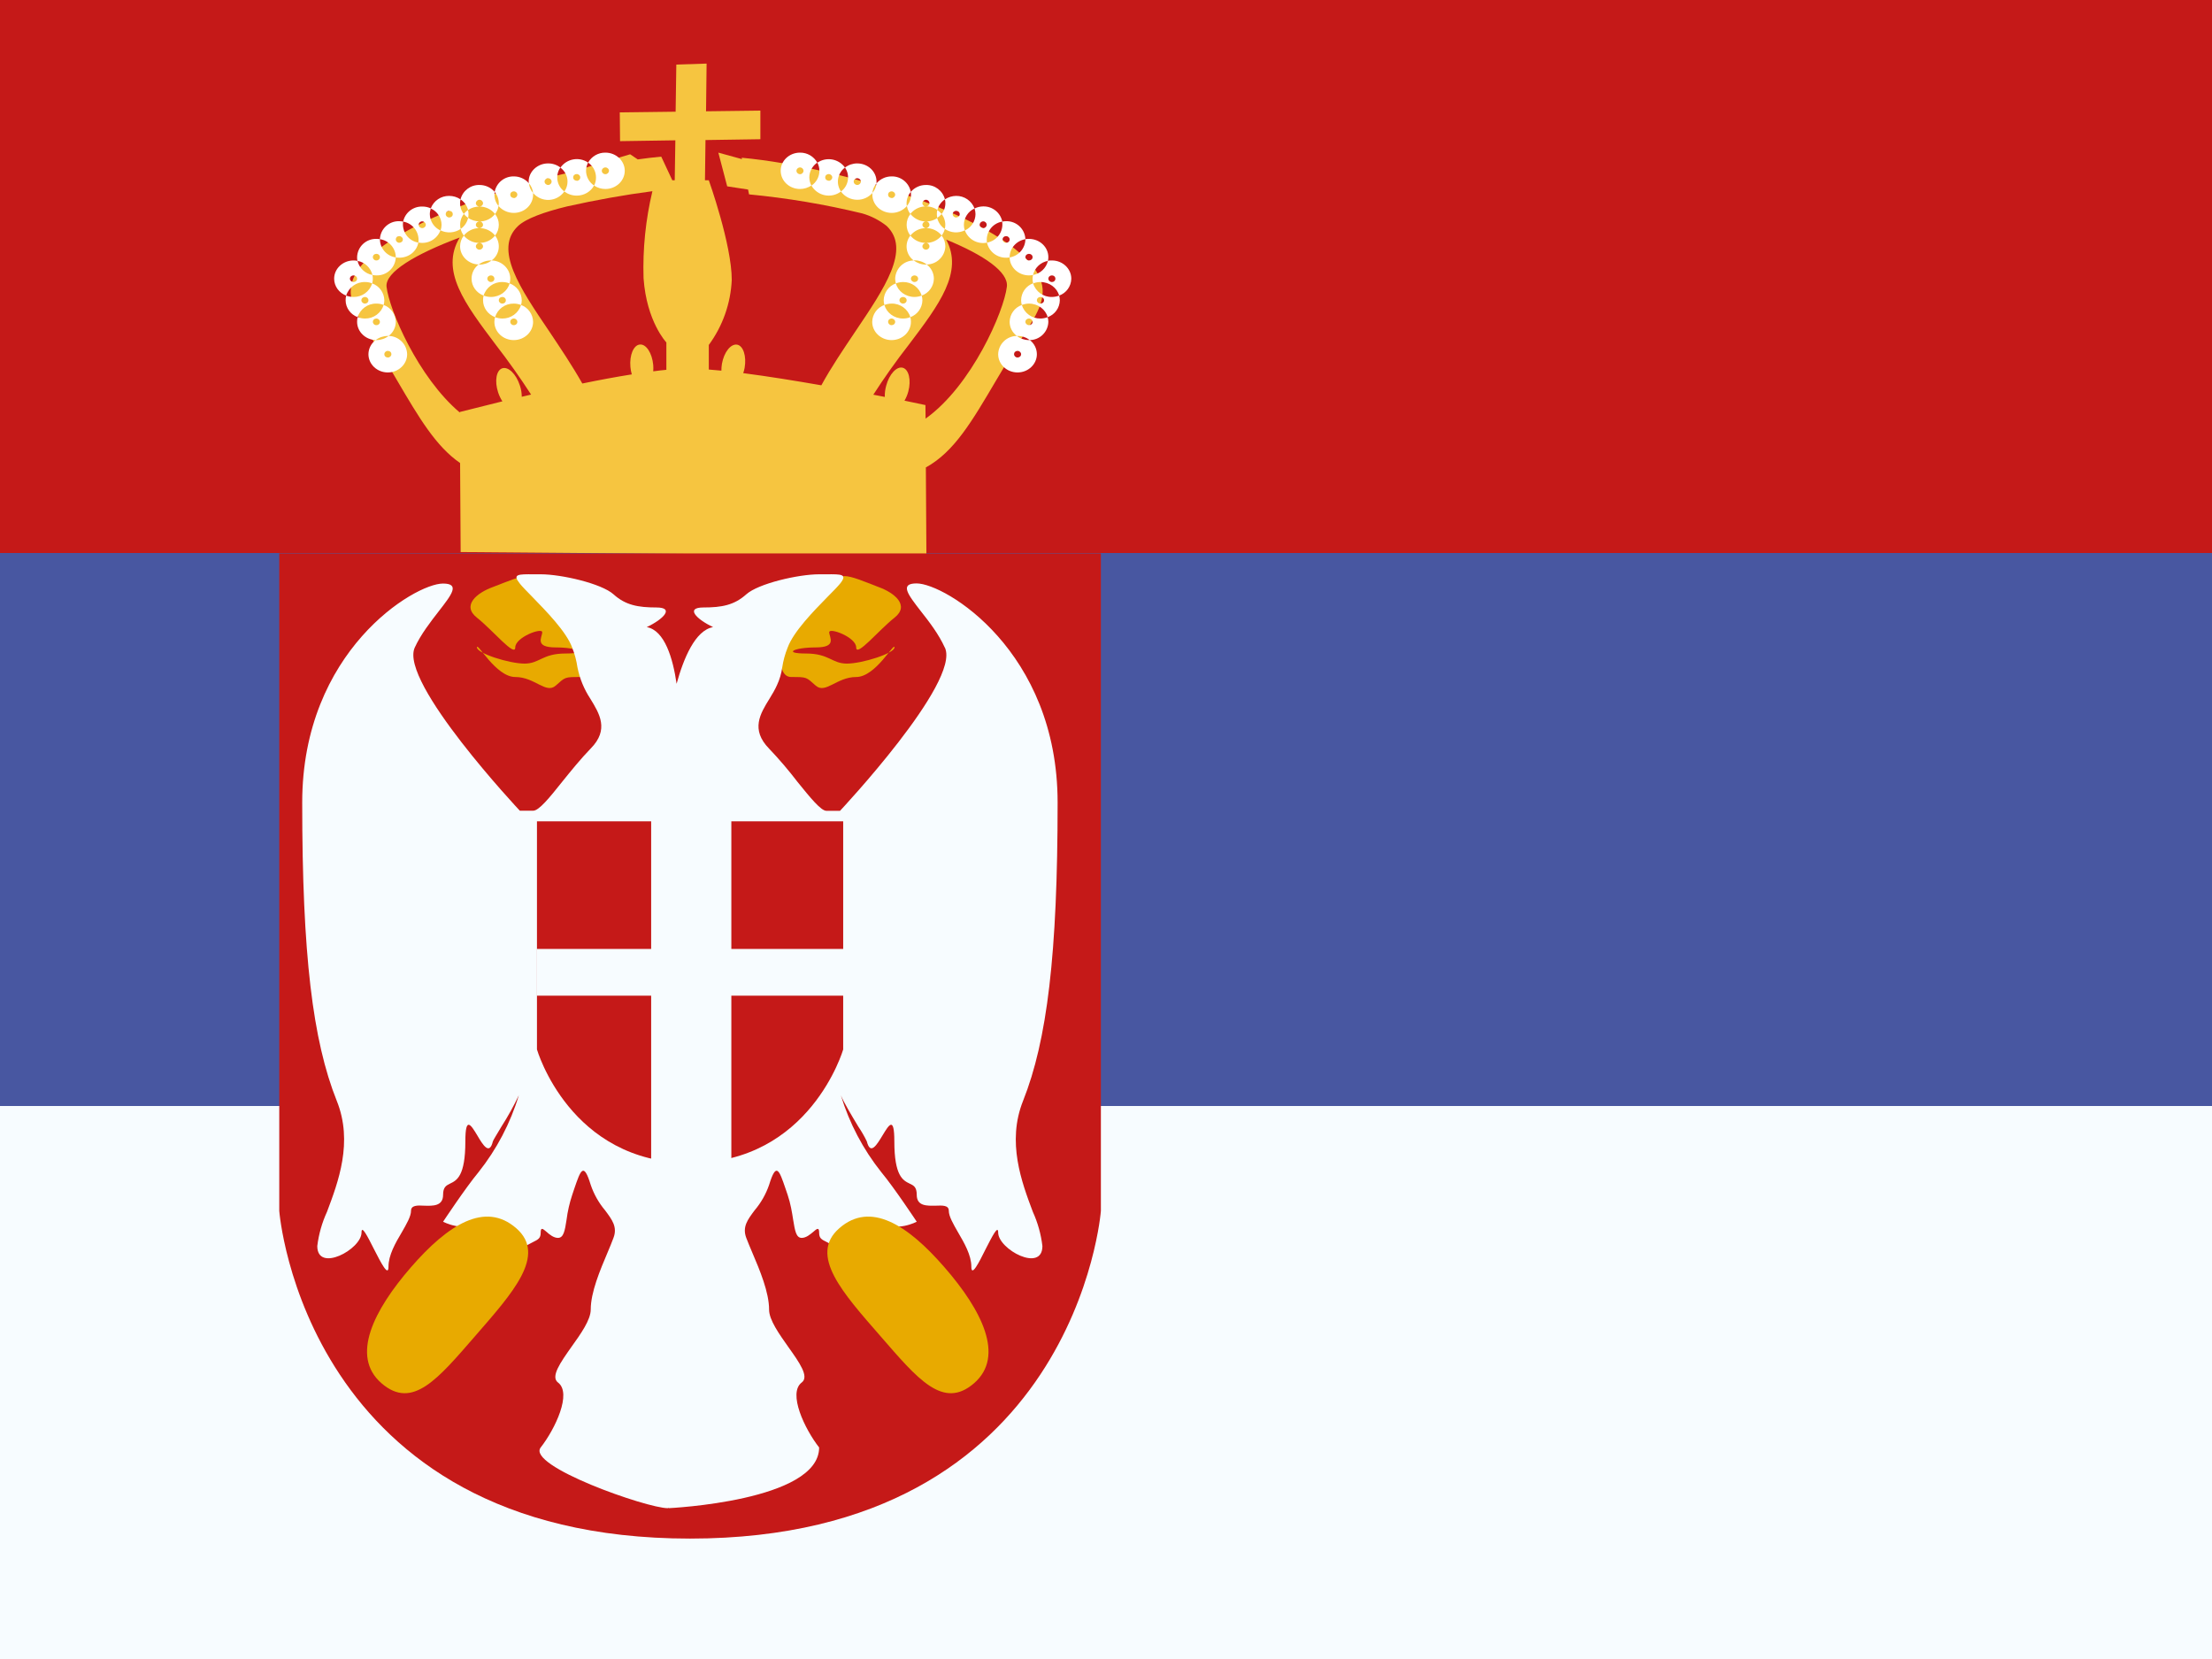
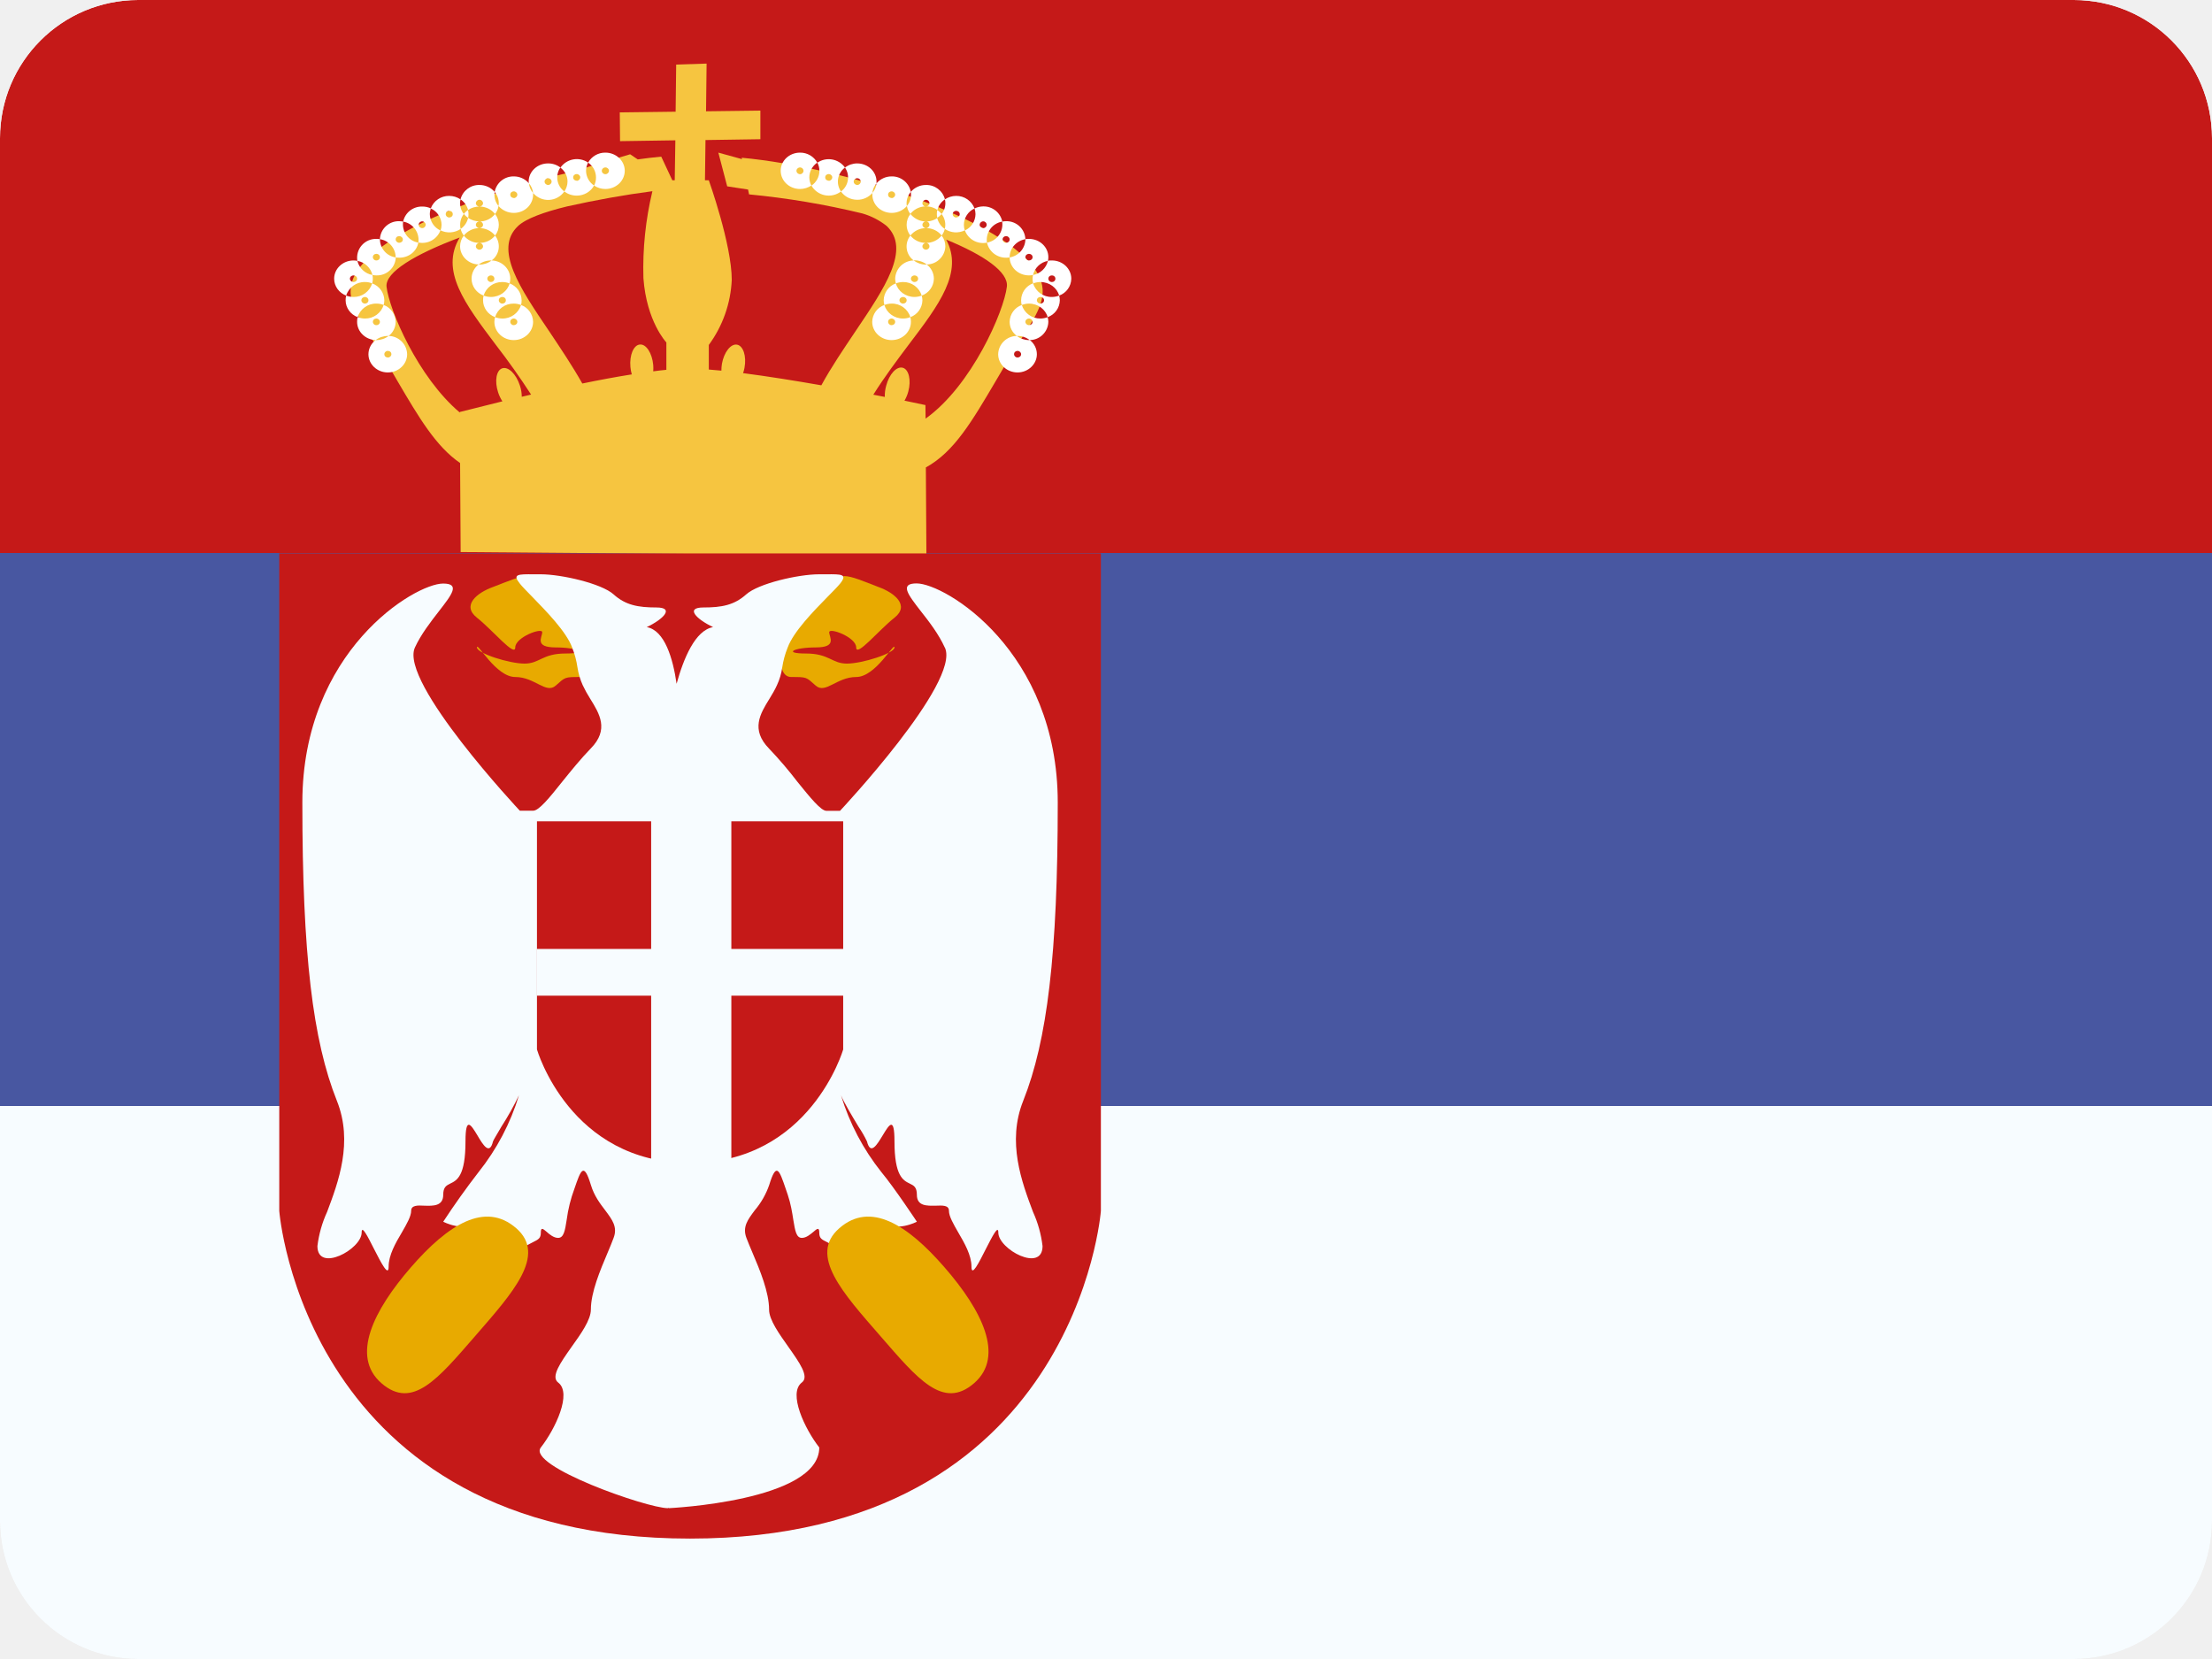
- <svg xmlns="http://www.w3.org/2000/svg" width="16" height="12" viewBox="0 0 16 12" fill="none">
-   <mask id="a" style="mask-type:alpha" maskUnits="userSpaceOnUse" x="0" y="0" width="16" height="12">
-     <path fill="#fff" d="M0 0h16v12H0z" />
-   </mask>
-   <g mask="url(#a)">
-     <path fill-rule="evenodd" clip-rule="evenodd" d="M0 0v12h16V0H0Z" fill="#4857A1" />
-     <mask id="b" style="mask-type:alpha" maskUnits="userSpaceOnUse" x="0" y="0" width="16" height="12">
-       <path fill-rule="evenodd" clip-rule="evenodd" d="M0 0v12h16V0H0Z" fill="#fff" />
+ <svg xmlns="http://www.w3.org/2000/svg" width="16" height="12" fill="none" viewBox="0 0 16 12">
+   <g clip-path="url(#a)">
+     <mask id="b" width="16" height="12" x="0" y="0" maskUnits="userSpaceOnUse" style="mask-type:alpha">
+       <path fill="#fff" d="M0 0h16v12H0z" />
    </mask>
-     <g mask="url(#b)" fill-rule="evenodd" clip-rule="evenodd">
-       <path d="M0 0v4h16V0H0Z" fill="#C51918" />
-       <path d="M0 8v4h16V8H0Z" fill="#F7FCFF" />
-       <path d="m5.26 1.348-.064-.244.171.047-.002-.01c.754.07 1.922.447 2.142.84.085.151.002.28-.106.448l-.05.078-.149.25c-.17.288-.3.512-.505.624l.004.64-3.369-.028-.004-.644c-.175-.12-.298-.329-.452-.591a6.88 6.88 0 0 0-.15-.25c-.016-.028-.033-.054-.049-.079-.108-.168-.19-.296-.105-.448.165-.296.912-.589 1.592-.744.128-.043.262-.083.394-.121l.055.037a3.72 3.72 0 0 1 .17-.02l.08.171h.264s.166.464.166.721a.86.86 0 0 1-.166.47v.178l.091.008c0-.016.001-.032.004-.05.015-.084.064-.146.11-.138.044.008.069.083.054.168a.29.29 0 0 1-.01.038c.178.023.376.055.565.088.072-.132.16-.261.243-.385.216-.32.406-.6.229-.768a.512.512 0 0 0-.175-.09 5.826 5.826 0 0 0-.82-.138l-.007-.035a31.083 31.083 0 0 0-.15-.023Zm1.282 1.55.152.032.001.098c.334-.238.568-.778.588-.955.012-.105-.163-.227-.439-.34.126.235-.05.469-.27.76a4.886 4.886 0 0 0-.257.362l.083.016a.267.267 0 0 1 .01-.081c.022-.084.076-.142.12-.13.044.012.062.09.04.172a.273.273 0 0 1-.028.067ZM4.82 2.675v-.198s-.143-.15-.165-.465a2.396 2.396 0 0 1 .064-.629c-.2.026-.411.064-.617.11-.165.04-.298.088-.355.142-.177.167.013.448.23.768.08.12.164.245.235.371.121-.025.244-.048.358-.066a.283.283 0 0 1-.01-.053c-.008-.086.023-.16.069-.163.045-.004.088.062.096.148a.287.287 0 0 1 0 .046c.033-.005.065-.008.095-.011Zm-.978.18a5.15 5.15 0 0 0-.255-.36c-.226-.3-.405-.537-.262-.777-.323.121-.54.251-.529.356.019.167.228.655.53.91V2.98l.308-.077a.273.273 0 0 1-.031-.065c-.027-.082-.013-.16.03-.174.044-.014.1.041.127.123.01.029.014.057.014.083l.068-.016Z" fill="#F6C540" />
-       <path d="M4.297 1.342a.145.145 0 0 0 .082.025c.077 0 .14-.059.14-.132 0-.072-.063-.131-.14-.131a.141.141 0 0 0-.125.072.145.145 0 0 0-.2.036.145.145 0 0 0-.09-.03c-.076 0-.14.059-.14.131l.001.012a.143.143 0 0 0-.109-.049.138.138 0 0 0-.138.112.143.143 0 0 0-.11-.05.138.138 0 0 0-.137.104.145.145 0 0 0-.082-.025.14.14 0 0 0-.133.09.146.146 0 0 0-.062-.013.138.138 0 0 0-.138.109.149.149 0 0 0-.028-.003.136.136 0 0 0-.14.13.149.149 0 0 0-.025-.002.136.136 0 0 0-.14.132c0 .009 0 .018.003.027a.149.149 0 0 0-.029-.003c-.077 0-.14.059-.14.132 0 .055.036.103.087.122a.125.125 0 0 0-.004.034c0 .055.036.103.087.122a.125.125 0 0 0-.004.034c0 .071.06.129.134.132a.129.129 0 0 0-.052.102c0 .073.063.132.14.132.078 0 .14-.06.14-.132a.136.136 0 0 0-.134-.132.129.129 0 0 0 .052-.102.132.132 0 0 0-.088-.122.125.125 0 0 0 .005-.034.132.132 0 0 0-.088-.122.125.125 0 0 0 .002-.061c.01.002.019.003.029.003a.136.136 0 0 0 .14-.13.149.149 0 0 0 .025.002c.07 0 .127-.047.138-.11a.14.14 0 0 0 .16-.088.146.146 0 0 0 .146-.01.128.128 0 0 0 .023.048.126.126 0 0 0-.027.078c0 .07.06.129.134.131a.129.129 0 0 0-.051.103c0 .055.036.103.087.122a.125.125 0 0 0-.004.034c0 .055.036.103.087.122a.125.125 0 0 0-.005.034c0 .073.063.132.14.132.078 0 .14-.06.14-.132a.132.132 0 0 0-.087-.122.125.125 0 0 0 .005-.034.132.132 0 0 0-.088-.122.125.125 0 0 0 .005-.034c0-.071-.06-.13-.135-.132a.126.126 0 0 0 .025-.18.126.126 0 0 0 0-.156.127.127 0 0 0 .025-.058c.026.03.066.05.11.05.078 0 .14-.059.14-.132v-.012a.143.143 0 0 0 .226-.011c.025.019.056.03.09.03.054 0 .102-.03.125-.073Zm-.83.26a.143.143 0 0 0 .114-.054.143.143 0 0 0-.113-.054c.014 0 .026-.011.026-.024a.026.026 0 0 0-.026-.025.026.026 0 0 0-.026.025c0 .013.012.024.026.024-.03 0-.06.009-.082.025a.132.132 0 0 0-.055-.077.125.125 0 0 0 .024.106.126.126 0 0 0-.023.108.132.132 0 0 0 .054-.08.145.145 0 0 0 .082.025Zm0 .048a.143.143 0 0 0-.112.054.143.143 0 0 0 .113.053.143.143 0 0 0 .113-.053.143.143 0 0 0-.113-.054Zm0 0c.015 0 .027-.011.027-.024a.026.026 0 0 0-.026-.025.026.026 0 0 0-.026.025c0 .013.012.024.026.024Zm-.08-.073a.137.137 0 0 1-.032-.03.137.137 0 0 1 .03-.028.125.125 0 0 1 .001.058Zm.382.629a.147.147 0 0 0-.053-.01.139.139 0 0 0-.135.098c.016.006.034.01.053.01a.14.14 0 0 0 .135-.098Zm-.083-.156a.147.147 0 0 0-.052-.01.139.139 0 0 0-.136.098c.016.006.034.01.053.01.065 0 .12-.042.135-.098Zm-.13-.166h-.005a.145.145 0 0 0-.089.03h.006a.145.145 0 0 0 .088-.03Zm-.745.546h-.006a.145.145 0 0 0-.088.03h.006a.145.145 0 0 0 .088-.03Zm-.036-.224a.139.139 0 0 1-.135.098.147.147 0 0 1-.053-.01.139.139 0 0 1 .136-.098.13.13 0 0 1 .052.01Zm-.083-.156a.139.139 0 0 1-.135.098.147.147 0 0 1-.053-.01.139.139 0 0 1 .136-.098.13.13 0 0 1 .052.01Zm-.106-.163a.136.136 0 0 0 .108.102.136.136 0 0 0-.108-.102Zm.277-.025a.134.134 0 0 1-.115-.13V1.73a.134.134 0 0 1 .115.13v.002Zm.163-.107a.134.134 0 0 1-.11-.152.134.134 0 0 1 .11.152Zm.16-.088a.131.131 0 0 1-.077-.118c0-.015.003-.028.007-.041a.131.131 0 0 1 .078.118.125.125 0 0 1-.007.04Zm.42-.177a.127.127 0 0 1-.028-.102.127.127 0 0 1 .028.102Zm.22-.165a.123.123 0 0 0 .03.071.127.127 0 0 0-.03-.07Zm.256.06a.126.126 0 0 1-.029-.173c.032.024.052.06.052.101a.121.121 0 0 1-.023.072Zm.215-.043a.13.13 0 0 1-.058-.107c0-.02.005-.04.015-.059a.13.13 0 0 1 .057.107.125.125 0 0 1-.014.06Zm-1.409.414c.014 0 .026-.01.026-.024 0-.013-.012-.024-.026-.024-.014 0-.025.01-.025.024 0 .013.011.024.025.024Zm-.165.128c.014 0 .025-.01.025-.024s-.011-.024-.025-.024c-.015 0-.026.01-.026.024 0 .013.011.024.026.024Zm-.166.156c.014 0 .026-.01.026-.024s-.012-.024-.026-.024c-.014 0-.026.01-.026.024 0 .013.012.024.026.024Zm.083.156c.014 0 .025-.01.025-.024s-.011-.024-.025-.024c-.014 0-.026.01-.026.024 0 .013.012.024.026.024Zm.083.156c.014 0 .025-.01.025-.024a.025.025 0 0 0-.025-.024c-.015 0-.026.01-.026.024 0 .013.011.024.026.024Zm.108.21c0 .013-.011.024-.026.024-.014 0-.025-.01-.025-.024 0-.013.011-.024.025-.024.015 0 .026.01.026.024Zm.223-.912c.014 0 .026-.011.026-.024a.026.026 0 0 0-.026-.025.026.026 0 0 0-.026.025c0 .013.012.024.026.024Zm.195-.077c.015 0 .026-.01.026-.024s-.011-.024-.026-.024c-.014 0-.025.01-.025.024 0 .013.011.024.025.024Zm.467-.14a.026.026 0 0 0 .026-.025c0-.013-.011-.024-.026-.024-.014 0-.025.01-.025.024s.011.024.025.024Zm.249-.095a.025.025 0 0 0 .025-.025.025.025 0 0 0-.025-.024c-.014 0-.026.011-.026.024 0 .014.012.025.026.025Zm.206-.03a.025.025 0 0 0 .026-.025c0-.013-.011-.024-.026-.024-.014 0-.025.01-.025.024s.011.024.025.024Zm.208-.048a.026.026 0 0 0 .026-.025c0-.013-.012-.024-.026-.024-.014 0-.026.011-.026.024 0 .014.012.025.026.025Zm-.911.546c.014 0 .026-.011.026-.024a.026.026 0 0 0-.026-.025.026.026 0 0 0-.026.025c0 .013.012.024.026.024Zm.083.234c.014 0 .025-.01.025-.024s-.011-.024-.025-.024c-.014 0-.026.01-.026.024 0 .013.012.024.026.024Zm.083.156c.014 0 .025-.01.025-.024s-.011-.024-.025-.024c-.015 0-.026.01-.026.024 0 .013.011.024.026.024Zm.082.156c.015 0 .026-.01.026-.024 0-.013-.011-.024-.026-.024-.014 0-.025.01-.025.024 0 .013.011.024.025.024Zm3.644.234c.014 0 .026-.01.026-.024 0-.013-.012-.024-.026-.024-.014 0-.025.01-.025.024 0 .013.011.024.025.024Zm-.14-.024c0 .073.063.132.14.132.078 0 .14-.06.14-.132a.129.129 0 0 0-.051-.102.136.136 0 0 0 .134-.132.125.125 0 0 0-.005-.034.132.132 0 0 0 .088-.122.125.125 0 0 0-.005-.034.132.132 0 0 0 .088-.122c0-.073-.063-.132-.14-.132-.01 0-.02 0-.029.003a.125.125 0 0 0 .003-.027c0-.073-.063-.132-.14-.132-.009 0-.017 0-.026.002a.136.136 0 0 0-.14-.13.118.118 0 0 0-.027.003.138.138 0 0 0-.138-.11.146.146 0 0 0-.063.015.14.14 0 0 0-.133-.091.15.15 0 0 0-.081.025.138.138 0 0 0-.137-.104.143.143 0 0 0-.11.05.138.138 0 0 0-.139-.112.143.143 0 0 0-.109.05v-.013c0-.072-.062-.131-.14-.131a.145.145 0 0 0-.088.03.145.145 0 0 0-.2-.035.141.141 0 0 0-.125-.073c-.078 0-.14.059-.14.131 0 .073.062.132.14.132.03 0 .059-.01.082-.025a.145.145 0 0 0 .214.043c.025.036.069.06.118.06a.143.143 0 0 0 .109-.049v.012c0 .073.062.132.14.132.044 0 .084-.02.11-.05a.127.127 0 0 0 .025.058.126.126 0 0 0 0 .156.126.126 0 0 0 .024.18.136.136 0 0 0-.134.132c0 .011.002.023.005.034a.132.132 0 0 0-.088.122c0 .012.002.023.005.034a.132.132 0 0 0-.088.122c0 .073.063.132.14.132.078 0 .14-.06.14-.132a.125.125 0 0 0-.004-.034.132.132 0 0 0 .087-.122.125.125 0 0 0-.005-.034.132.132 0 0 0 .088-.122.129.129 0 0 0-.052-.103.136.136 0 0 0 .135-.131c0-.03-.01-.057-.027-.078a.128.128 0 0 0 .023-.048.145.145 0 0 0 .145.01.14.14 0 0 0 .16.089.14.14 0 0 0 .138.109c.01 0 .018 0 .026-.002.001.072.064.13.14.13.01 0 .02-.001.029-.003a.125.125 0 0 0 .001.06.132.132 0 0 0-.087.123c0 .012.002.023.005.034a.132.132 0 0 0-.088.122c0 .041.02.078.052.102a.136.136 0 0 0-.135.132Zm-.44-.985a.145.145 0 0 1-.195-.03.145.145 0 0 1 .195-.029.125.125 0 0 0 0 .059Zm.03-.03a.126.126 0 0 1 .024.109.132.132 0 0 1-.055-.08.137.137 0 0 0 .032-.028Zm0 0a.137.137 0 0 0-.03-.028.132.132 0 0 1 .055-.077.125.125 0 0 1-.024.106Zm-.225.747a.139.139 0 0 0-.136-.098.147.147 0 0 0-.052.01c.016.056.07.098.135.098a.147.147 0 0 0 .053-.01Zm.082-.156a.139.139 0 0 0-.135-.098.147.147 0 0 0-.052.01c.015.056.07.098.135.098a.147.147 0 0 0 .052-.01Zm.036-.225a.145.145 0 0 0-.088-.03l-.006.001c.025.018.055.03.089.03h.005Zm.108-.21a.143.143 0 0 0-.113-.053.143.143 0 0 0-.113.054.143.143 0 0 0 .113.053.143.143 0 0 0 .113-.053Zm-.942-.36a.13.13 0 0 0 .058-.108.125.125 0 0 0-.015-.059.13.13 0 0 0-.058.107.14.14 0 0 0 .015.06Zm.214.042a.126.126 0 0 0 .029-.173.126.126 0 0 0-.029.173Zm.257-.06a.127.127 0 0 1-.03.071.127.127 0 0 1 .03-.07Zm.22.165a.127.127 0 0 0 .028-.102.127.127 0 0 0-.029.102Zm.419.177a.131.131 0 0 0 .077-.118.125.125 0 0 0-.007-.041.131.131 0 0 0-.077.118c0 .014.002.028.007.04Zm.16.088a.134.134 0 0 0 .11-.152.134.134 0 0 0-.11.152Zm.333.234a.136.136 0 0 0 .108-.102.136.136 0 0 0-.108.102Zm-.055-.259v.002a.135.135 0 0 1-.114.13V1.86c0-.065.05-.119.114-.13Zm.056.32a.147.147 0 0 1 .053-.01c.065 0 .12.042.135.098a.147.147 0 0 1-.052.01.139.139 0 0 1-.136-.098Zm-.082.156a.147.147 0 0 1 .052-.01c.065 0 .12.042.135.098a.147.147 0 0 1-.052.01.139.139 0 0 1-.135-.098Zm.052.254a.145.145 0 0 1-.088-.03h.005c.034 0 .064.011.089.03h-.006Zm0-.108c.014 0 .026-.01.026-.024 0-.013-.012-.024-.026-.024-.014 0-.026.01-.026.024 0 .013.012.024.026.024Zm.083-.156c.014 0 .026-.01.026-.024s-.012-.024-.026-.024c-.014 0-.026.01-.026.024 0 .013.012.024.026.024Zm.083-.156c.014 0 .025-.01.025-.024s-.011-.024-.025-.024c-.014 0-.026.01-.026.024 0 .013.012.024.026.024Zm-.166-.156c.014 0 .026-.01.026-.024s-.012-.024-.026-.024c-.014 0-.026.01-.026.024 0 .013.012.024.026.024Zm-.166-.128c.015 0 .026-.01.026-.024 0-.013-.011-.024-.026-.024-.014 0-.025.01-.025.024 0 .013.011.024.025.024Zm-.165-.106a.025.025 0 0 0 .025-.024.025.025 0 0 0-.025-.025.026.026 0 0 0-.026.025c0 .013.012.024.026.024Zm-.196-.077c.014 0 .026-.01.026-.024s-.012-.024-.026-.024c-.014 0-.025.01-.025.024 0 .013.011.024.025.024Zm-.218-.08c.014 0 .025-.01.025-.023a.025.025 0 0 0-.025-.025.026.026 0 0 0-.026.025c0 .013.012.024.026.024Zm-.249-.06c.014 0 .026-.012.026-.025 0-.013-.012-.024-.026-.024-.014 0-.025.01-.025.024s.011.024.025.024Zm-.248-.095a.026.026 0 0 0 .026-.025c0-.013-.012-.024-.026-.024-.014 0-.026.011-.026.024 0 .014.012.025.026.025Zm-.207-.03a.026.026 0 0 0 .026-.025c0-.013-.012-.024-.026-.024-.014 0-.025.01-.025.024s.011.024.025.024Zm-.207-.048a.025.025 0 0 0 .025-.025.025.025 0 0 0-.025-.024c-.014 0-.026.011-.026.024 0 .014.012.025.026.025Zm.91.39c.015 0 .026-.011.026-.024a.025.025 0 0 0-.025-.025.026.026 0 0 0-.026.025c0 .013.012.024.026.024Zm0 .156c.015 0 .026-.011.026-.024a.025.025 0 0 0-.025-.025.026.026 0 0 0-.026.025c0 .013.012.024.026.024Zm-.082.234c.014 0 .026-.01.026-.024s-.012-.024-.026-.024c-.014 0-.026.01-.026.024 0 .013.012.024.026.024Zm-.083.156c.014 0 .026-.01.026-.024s-.012-.024-.026-.024c-.014 0-.026.01-.026.024 0 .013.012.024.026.024Zm-.083.156c.014 0 .026-.01.026-.024 0-.013-.012-.024-.026-.024-.014 0-.025.01-.025.024 0 .013.011.024.025.024Z" fill="#fff" />
-       <path d="m5.11.46-.218.007-.005.341-.404.005.002.208.4-.006-.006.39.219-.007.005-.385.397-.006V.8l-.393.005.004-.344Z" fill="#F6C540" />
-       <path d="M2.02 4.003h5.943v4.756s-.18 2.37-2.972 2.37c-2.791 0-2.971-2.37-2.971-2.37V4.003Z" fill="#C51918" />
-       <path d="M3.813 4.167c-.054 0-.138.037-.25.08-.11.04-.227.131-.113.221s.277.289.277.215c0-.074.195-.146.195-.11 0 .036-.06.11.098.11s.24.044.07.044c-.168 0-.186.073-.296.073-.11 0-.344-.074-.344-.117 0-.044.136.214.277.214.142 0 .222.125.293.062.07-.062.063-.062.177-.062.115 0 .073-.253.073-.253s-.402-.477-.457-.477Zm2.294 0c.054 0 .138.037.25.08.11.04.227.131.113.221s-.277.289-.277.215c0-.074-.195-.146-.195-.11 0 .036.06.11-.098.11s-.24.044-.07.044c.168 0 .187.073.296.073.11 0 .344-.074.344-.117 0-.044-.135.214-.277.214-.141 0-.222.125-.293.062-.07-.062-.062-.062-.177-.062-.114 0-.073-.253-.073-.253s.402-.477.457-.477Z" fill="#E8AA00" />
-       <path d="M6.835 4.685c.114.25-.759 1.18-.759 1.18h-.098c-.04 0-.117-.095-.21-.21a2.918 2.918 0 0 0-.205-.24c-.135-.138-.064-.253.003-.361.02-.033.04-.066.054-.098a.447.447 0 0 0 .038-.128.634.634 0 0 1 .039-.143c.042-.116.188-.265.29-.369.04-.04.072-.073.09-.095.054-.068.012-.068-.101-.067h-.051c-.151 0-.44.067-.527.145-.087.078-.177.095-.31.095s-.051.085.07.142c-.13.023-.214.228-.264.41-.026-.182-.086-.387-.216-.41.121-.057.203-.142.07-.142s-.224-.017-.31-.095c-.087-.078-.376-.145-.527-.145h-.05c-.115-.001-.156-.001-.101.067.017.022.05.055.089.095.101.104.248.253.29.369a.634.634 0 0 1 .038.143.64.64 0 0 0 .093.226c.066.108.138.223.003.36-.072.074-.143.162-.206.24-.092.116-.169.21-.21.21H3.76s-.874-.93-.76-1.18c.044-.096.115-.187.174-.263.093-.12.156-.2.03-.2-.204 0-1.018.487-1.018 1.584s.075 1.72.25 2.158c.12.298.01.588-.071.803a.834.834 0 0 0-.07.247c0 .195.32.024.32-.098 0-.058.044.029.09.12.051.1.105.205.105.127 0-.083.05-.171.096-.248.035-.061.067-.116.067-.156 0-.04.045-.04.095-.037.064.002.137.004.137-.079 0-.056.023-.067.051-.081.048-.023.11-.054.11-.305 0-.186.04-.12.086-.044.041.07.088.147.113.044.003-.01.03-.053.062-.107a2.04 2.04 0 0 0 .126-.227 1.67 1.67 0 0 1-.292.557c-.094.113-.256.358-.256.358s.15.08.256 0c.058-.044.062-.002.066.043.004.036.007.074.038.074a.33.33 0 0 1 .055.006.259.259 0 0 0 .032.004c-.035.084-.066.218.039.129.075-.064.128-.09.163-.108.04-.02.057-.028.057-.07 0-.041.016-.027.042-.005.022.02.052.044.083.044.041 0 .05-.053.062-.131a.949.949 0 0 1 .041-.18l.015-.045c.046-.134.067-.197.119-.027a.57.57 0 0 0 .104.184c.05.067.091.12.06.2-.011.03-.026.066-.042.104-.055.13-.122.288-.122.413 0 .075-.072.176-.14.271-.079.112-.152.215-.097.257.103.077-.021.337-.125.47-.104.133.767.439.919.439.002 0 .004-.001.006-.004v.004s1.089-.05 1.089-.439c-.104-.133-.228-.393-.126-.47.056-.042-.017-.145-.097-.257-.067-.095-.139-.196-.139-.27 0-.126-.067-.285-.122-.414-.016-.038-.031-.073-.043-.105-.03-.08.01-.132.06-.199a.574.574 0 0 0 .105-.184c.052-.17.073-.107.119.027l.015.044c.022.065.032.129.04.18.013.079.021.132.062.132.032 0 .061-.025.084-.044.025-.022.042-.036.042.005 0 .042.016.05.057.07.035.018.088.044.163.108.105.09.074-.045.039-.129.01 0 .02-.002.032-.004a.33.33 0 0 1 .054-.006c.031 0 .035-.038.038-.074.005-.045.009-.087.067-.043.105.08.256 0 .256 0s-.162-.245-.256-.358a1.67 1.67 0 0 1-.293-.557c.02.05.08.15.127.228a.825.825 0 0 1 .061.106c.026.103.072.025.114-.044.046-.076.085-.142.085.044 0 .251.063.282.11.305.03.014.052.025.052.081 0 .083.073.08.137.079.05-.002.095-.004.095.037 0 .04.032.095.067.156.045.077.096.165.096.248 0 .078.054-.027.104-.128.046-.09.09-.177.09-.119 0 .122.32.293.32.098a.834.834 0 0 0-.069-.247c-.081-.215-.19-.505-.071-.803.174-.437.25-1.061.25-2.158S6.835 4.22 6.63 4.22c-.125 0-.063.08.03.2.06.076.13.167.174.264Zm-.759 3.213Zm.069 1.017c0-.027.02.004.039.05-.024 0-.04-.01-.04-.05Zm-2.493.05c.024 0 .039-.01.039-.05 0-.027-.02.004-.039.05Zm.101-1.043Z" fill="#F7FCFF" />
-       <path d="M3.884 5.941h2.215v1.65s-.238.821-1.108.821c-.87 0-1.107-.821-1.107-.821V5.94Z" fill="#C51918" />
-       <path d="M5.29 5.917h-.58v.947h-.828v.338h.828V8.42h.58V7.202h.828v-.338H5.29v-.947Z" fill="#F7FCFF" />
-       <path d="M3.437 9.664c.269-.31.521-.585.297-.78-.225-.196-.493-.027-.762.283s-.437.643-.213.838c.225.195.409-.032.678-.341Zm2.931 0c-.27-.31-.521-.585-.297-.78.224-.196.492-.027.761.283.27.31.438.643.214.838-.225.195-.409-.032-.678-.341Z" fill="#E8AA00" />
+     <g mask="url(#b)">
+       <path fill="#4857A1" fill-rule="evenodd" d="M0 0v12h16V0H0Z" clip-rule="evenodd" />
+       <mask id="c" width="16" height="12" x="0" y="0" maskUnits="userSpaceOnUse" style="mask-type:alpha">
+         <path fill="#fff" fill-rule="evenodd" d="M0 0v12h16V0H0Z" clip-rule="evenodd" />
+       </mask>
+       <g fill-rule="evenodd" clip-rule="evenodd" mask="url(#c)">
+         <path fill="#C51918" d="M0 0v4h16V0H0Z" />
+         <path fill="#F7FCFF" d="M0 8v4h16V8H0Z" />
+         <path fill="#F6C540" d="m5.26 1.348-.064-.244.171.047-.002-.01c.754.07 1.922.447 2.142.84.085.151.002.28-.106.448l-.05.078c-.054.088-.103.171-.149.25-.17.288-.3.512-.505.624l.004.64-3.369-.028-.004-.644c-.175-.12-.298-.329-.452-.591a6.88 6.88 0 0 0-.2-.329c-.107-.168-.19-.296-.105-.448.166-.296.913-.589 1.593-.744.128-.043.262-.083.394-.121l.055.037a3.72 3.72 0 0 1 .17-.02l.08.171h.264s.166.464.166.721a.86.86 0 0 1-.166.47v.178l.091.008c0-.016.001-.032.004-.05.015-.084.064-.146.109-.138.045.008.07.083.054.168a.29.29 0 0 1-.01.038c.178.023.377.055.566.088.072-.132.16-.261.243-.385.216-.32.406-.6.229-.768a.512.512 0 0 0-.175-.09 5.826 5.826 0 0 0-.82-.138l-.007-.035a31.083 31.083 0 0 0-.15-.023Zm1.282 1.55.152.032.001.098c.334-.238.568-.778.588-.955.012-.105-.163-.227-.439-.34.126.235-.05.469-.271.76-.084.112-.174.231-.256.362l.083.016a.266.266 0 0 1 .01-.081c.022-.084.075-.142.12-.13.044.012.062.09.04.172a.273.273 0 0 1-.028.067ZM4.82 2.675v-.198s-.143-.15-.166-.465a2.396 2.396 0 0 1 .065-.629c-.2.026-.411.064-.617.11-.165.04-.298.088-.355.142-.177.167.013.448.23.768.08.12.164.245.235.371.121-.025.244-.048.358-.066a.282.282 0 0 1-.01-.053c-.008-.086.023-.16.069-.163.045-.004.088.062.096.148a.286.286 0 0 1 0 .046c.033-.005.065-.008.095-.011Zm-.978.18a5.15 5.15 0 0 0-.255-.36c-.226-.3-.405-.537-.262-.777-.323.121-.54.251-.529.356.019.167.227.655.53.91V2.98l.308-.077a.273.273 0 0 1-.031-.065c-.027-.082-.013-.16.03-.174.044-.014.1.041.127.123.01.029.014.057.014.083l.068-.016Z" />
+         <path fill="#fff" d="M4.297 1.342a.145.145 0 0 0 .082.025c.077 0 .14-.059.14-.132 0-.072-.063-.131-.14-.131a.141.141 0 0 0-.125.072.145.145 0 0 0-.2.036.145.145 0 0 0-.09-.03c-.077 0-.14.059-.14.131l.001.012a.143.143 0 0 0-.109-.049.138.138 0 0 0-.138.112.143.143 0 0 0-.11-.05.138.138 0 0 0-.137.104.145.145 0 0 0-.082-.025.14.14 0 0 0-.133.09.146.146 0 0 0-.062-.013.138.138 0 0 0-.138.109.149.149 0 0 0-.028-.003.136.136 0 0 0-.14.13.149.149 0 0 0-.025-.002.136.136 0 0 0-.138.159.149.149 0 0 0-.028-.003c-.077 0-.14.059-.14.132 0 .055.036.103.087.122a.125.125 0 0 0-.004.034c0 .055.036.103.087.122a.125.125 0 0 0-.004.034c0 .071.06.129.134.132a.129.129 0 0 0-.052.102c0 .073.063.132.14.132.078 0 .14-.06.14-.132a.136.136 0 0 0-.134-.132.129.129 0 0 0 .051-.102.132.132 0 0 0-.087-.122.125.125 0 0 0 .005-.034.132.132 0 0 0-.088-.122.125.125 0 0 0 .002-.061c.01.002.019.003.029.003a.136.136 0 0 0 .14-.13.149.149 0 0 0 .025.002c.07 0 .127-.047.138-.11a.14.14 0 0 0 .16-.088.146.146 0 0 0 .146-.01.128.128 0 0 0 .023.048.126.126 0 0 0-.027.078c0 .07.06.129.134.131a.129.129 0 0 0-.051.103c0 .055.036.103.087.122a.125.125 0 0 0-.004.034c0 .055.036.103.087.122a.125.125 0 0 0-.005.034c0 .073.063.132.14.132.078 0 .14-.06.14-.132a.132.132 0 0 0-.087-.122.125.125 0 0 0 .004-.034.132.132 0 0 0-.087-.122.125.125 0 0 0 .005-.034c0-.071-.06-.13-.135-.132a.126.126 0 0 0 .025-.18.126.126 0 0 0 0-.156.127.127 0 0 0 .025-.058c.026.03.066.05.11.05.078 0 .14-.059.14-.132v-.012a.143.143 0 0 0 .226-.011c.025.019.056.03.09.03.054 0 .102-.03.125-.073Zm-.83.26a.143.143 0 0 0 .114-.054.143.143 0 0 0-.113-.054c.014 0 .026-.011.026-.024a.026.026 0 0 0-.026-.025.026.026 0 0 0-.026.025c0 .013.012.024.026.024-.03 0-.06.009-.082.025a.132.132 0 0 0-.055-.077.125.125 0 0 0 .024.106.126.126 0 0 0-.023.108.132.132 0 0 0 .054-.08.145.145 0 0 0 .082.025Zm0 .048a.143.143 0 0 0-.112.054.143.143 0 0 0 .113.053.143.143 0 0 0 .113-.053.143.143 0 0 0-.113-.054Zm0 0c.015 0 .027-.011.027-.024a.026.026 0 0 0-.026-.025.026.026 0 0 0-.026.025c0 .013.012.024.026.024Zm-.08-.073a.137.137 0 0 1-.032-.03.137.137 0 0 1 .03-.028.125.125 0 0 1 .001.058Zm.382.629a.147.147 0 0 0-.053-.01.139.139 0 0 0-.135.098.15.15 0 0 0 .052.01.14.14 0 0 0 .136-.098Zm-.083-.156a.147.147 0 0 0-.053-.01.139.139 0 0 0-.135.098c.016.006.034.01.053.01.065 0 .12-.042.135-.098Zm-.13-.166h-.005a.145.145 0 0 0-.089.03h.006a.145.145 0 0 0 .088-.03Zm-.745.546h-.006a.145.145 0 0 0-.088.03h.006a.145.145 0 0 0 .088-.03Zm-.036-.224a.139.139 0 0 1-.135.098.147.147 0 0 1-.053-.01.139.139 0 0 1 .136-.098.13.13 0 0 1 .052.01Zm-.083-.156a.139.139 0 0 1-.135.098.147.147 0 0 1-.053-.01.139.139 0 0 1 .136-.098.13.13 0 0 1 .052.01Zm-.107-.163a.136.136 0 0 0 .109.102.136.136 0 0 0-.109-.102Zm.277-.025a.134.134 0 0 1-.114-.13V1.73a.134.134 0 0 1 .114.13v.002Zm.164-.107a.134.134 0 0 1-.11-.152.134.134 0 0 1 .11.152Zm.16-.088a.131.131 0 0 1-.077-.118c0-.015.003-.028.007-.041a.131.131 0 0 1 .078.118.125.125 0 0 1-.007.04Zm.42-.177a.127.127 0 0 1-.028-.102.127.127 0 0 1 .028.102Zm.22-.165a.123.123 0 0 0 .03.071.127.127 0 0 0-.03-.07Zm.256.06a.126.126 0 0 1-.029-.173c.032.024.052.06.052.101a.128.128 0 0 1-.023.072Zm.215-.043a.13.13 0 0 1-.058-.107c0-.02.005-.04.015-.059a.13.13 0 0 1 .057.107.125.125 0 0 1-.014.06Zm-1.409.414c.014 0 .026-.01.026-.024 0-.013-.012-.024-.026-.024-.014 0-.026.01-.026.024 0 .013.012.024.026.024Zm-.165.128c.014 0 .025-.01.025-.024s-.011-.024-.025-.024c-.015 0-.026.01-.026.024 0 .013.011.024.026.024Zm-.166.156c.014 0 .026-.01.026-.024s-.012-.024-.026-.024c-.014 0-.026.01-.026.024 0 .013.012.024.026.024Zm.083.156c.014 0 .025-.01.025-.024s-.011-.024-.025-.024c-.014 0-.026.01-.026.024 0 .013.012.024.026.024Zm.083.156c.014 0 .025-.01.025-.024a.025.025 0 0 0-.025-.024c-.015 0-.026.01-.026.024 0 .013.011.024.026.024Zm.108.21c0 .013-.011.024-.026.024-.014 0-.025-.01-.025-.024 0-.013.011-.024.025-.024.015 0 .026.01.026.024Zm.223-.912a.025.025 0 0 0 .025-.024.025.025 0 0 0-.025-.025.026.026 0 0 0-.026.025c0 .013.012.024.026.024Zm.195-.077c.015 0 .026-.01.026-.024s-.011-.024-.026-.024c-.014 0-.025.01-.025.024 0 .013.011.024.025.024Zm.467-.14c.014 0 .026-.012.026-.025 0-.013-.012-.024-.026-.024-.014 0-.025.01-.025.024s.011.024.025.024Zm.249-.095a.025.025 0 0 0 .025-.025.025.025 0 0 0-.025-.024c-.014 0-.026.011-.026.024 0 .014.012.025.026.025Zm.206-.03a.026.026 0 0 0 .026-.025c0-.013-.012-.024-.026-.024-.014 0-.025.01-.025.024s.011.024.025.024Zm.208-.048a.026.026 0 0 0 .026-.025c0-.013-.012-.024-.026-.024-.014 0-.026.011-.026.024 0 .014.012.025.026.025Zm-.911.546c.014 0 .026-.011.026-.024a.026.026 0 0 0-.026-.025.026.026 0 0 0-.026.025c0 .013.012.024.026.024Zm.083.234c.014 0 .025-.01.025-.024s-.011-.024-.025-.024c-.014 0-.026.01-.026.024 0 .013.012.024.026.024Zm.082.156c.015 0 .026-.01.026-.024s-.011-.024-.026-.024c-.014 0-.025.01-.025.024 0 .013.011.024.025.024Zm.083.156c.014 0 .026-.01.026-.024 0-.013-.012-.024-.026-.024-.014 0-.025.01-.025.024 0 .013.011.024.025.024Zm3.644.234c.014 0 .026-.01.026-.024 0-.013-.012-.024-.026-.024-.014 0-.025.01-.025.024 0 .013.011.024.025.024Zm-.14-.024c0 .073.063.132.14.132.077 0 .14-.06.14-.132a.129.129 0 0 0-.051-.102.136.136 0 0 0 .134-.132.125.125 0 0 0-.005-.034.132.132 0 0 0 .088-.122.125.125 0 0 0-.005-.034.132.132 0 0 0 .088-.122c0-.073-.063-.132-.14-.132-.01 0-.02 0-.029.003a.125.125 0 0 0 .003-.027c0-.073-.063-.132-.14-.132-.009 0-.017 0-.026.002a.136.136 0 0 0-.14-.13.118.118 0 0 0-.027.003.138.138 0 0 0-.138-.11.146.146 0 0 0-.063.015.14.14 0 0 0-.133-.091c-.03 0-.059.01-.081.025a.138.138 0 0 0-.137-.104.143.143 0 0 0-.11.05.138.138 0 0 0-.139-.112.143.143 0 0 0-.109.05v-.013c0-.072-.062-.131-.14-.131a.145.145 0 0 0-.088.03.145.145 0 0 0-.2-.035.141.141 0 0 0-.125-.073c-.078 0-.14.059-.14.131 0 .073.062.132.14.132.03 0 .059-.01.082-.025a.145.145 0 0 0 .214.043c.025.036.068.06.118.06a.143.143 0 0 0 .109-.049v.012c0 .073.062.132.14.132.044 0 .084-.02.11-.05a.127.127 0 0 0 .025.058.126.126 0 0 0 0 .156.126.126 0 0 0 .024.18.136.136 0 0 0-.134.132c0 .011.002.023.005.034a.132.132 0 0 0-.088.122c0 .012.002.023.005.034a.132.132 0 0 0-.088.122c0 .073.063.132.14.132.078 0 .14-.06.14-.132a.125.125 0 0 0-.004-.034.132.132 0 0 0 .087-.122.125.125 0 0 0-.005-.034.132.132 0 0 0 .088-.122.129.129 0 0 0-.052-.103.136.136 0 0 0 .135-.131c0-.03-.01-.057-.027-.078a.128.128 0 0 0 .023-.048.145.145 0 0 0 .145.01.14.14 0 0 0 .16.089.14.14 0 0 0 .138.109c.01 0 .018 0 .026-.002.001.072.063.13.14.13.01 0 .02-.001.029-.003a.126.126 0 0 0 .001.06.132.132 0 0 0-.087.123c0 .012.001.023.005.034a.132.132 0 0 0-.088.122c0 .041.02.078.052.102a.136.136 0 0 0-.135.132Zm-.44-.985a.145.145 0 0 1-.195-.03.145.145 0 0 1 .195-.029.125.125 0 0 0 0 .059Zm.03-.03a.126.126 0 0 1 .024.109.132.132 0 0 1-.055-.08.137.137 0 0 0 .032-.028Zm0 0a.137.137 0 0 0-.03-.028.132.132 0 0 1 .055-.077.125.125 0 0 1-.024.106Zm-.225.747a.139.139 0 0 0-.136-.098.147.147 0 0 0-.052.01c.016.056.07.098.135.098a.147.147 0 0 0 .053-.01Zm.082-.156a.139.139 0 0 0-.135-.098.147.147 0 0 0-.052.01c.015.056.07.098.135.098a.147.147 0 0 0 .052-.01Zm.036-.225a.145.145 0 0 0-.088-.03l-.006.001c.024.018.055.03.089.03h.005Zm.108-.21a.143.143 0 0 0-.113-.053.143.143 0 0 0-.113.054.143.143 0 0 0 .113.053.143.143 0 0 0 .113-.053Zm-.942-.36a.13.13 0 0 0 .058-.108.125.125 0 0 0-.015-.059.13.13 0 0 0-.058.107.14.14 0 0 0 .015.06Zm.214.042a.126.126 0 0 0 .029-.173.126.126 0 0 0-.029.173Zm.257-.06a.127.127 0 0 1-.03.071.127.127 0 0 1 .03-.07Zm.22.165a.127.127 0 0 0 .028-.102.127.127 0 0 0-.029.102Zm.419.177a.131.131 0 0 0 .077-.118.125.125 0 0 0-.007-.041.131.131 0 0 0-.077.118c0 .014.002.028.007.04Zm.16.088a.134.134 0 0 0 .11-.152.134.134 0 0 0-.11.152Zm.333.234a.136.136 0 0 0 .108-.102.136.136 0 0 0-.108.102Zm-.055-.259v.002a.135.135 0 0 1-.114.13V1.86c0-.065.05-.119.114-.13Zm.056.32a.147.147 0 0 1 .053-.01c.065 0 .12.042.135.098a.147.147 0 0 1-.052.01.139.139 0 0 1-.136-.098Zm-.082.156a.147.147 0 0 1 .052-.01c.065 0 .12.042.135.098a.147.147 0 0 1-.052.01.139.139 0 0 1-.135-.098Zm.052.254a.145.145 0 0 1-.088-.03h.005a.14.14 0 0 1 .088.03h-.005Zm0-.108c.014 0 .026-.01.026-.024 0-.013-.012-.024-.026-.024-.014 0-.026.01-.026.024 0 .013.012.024.026.024Zm.083-.156c.014 0 .026-.01.026-.024s-.012-.024-.026-.024c-.014 0-.026.01-.026.024 0 .013.012.024.026.024Zm.083-.156c.014 0 .025-.01.025-.024s-.011-.024-.025-.024c-.015 0-.026.01-.026.024 0 .013.011.024.026.024Zm-.166-.156c.014 0 .026-.01.026-.024s-.012-.024-.026-.024c-.014 0-.026.01-.026.024 0 .013.012.024.026.024Zm-.166-.128c.015 0 .026-.01.026-.024 0-.013-.011-.024-.026-.024-.014 0-.025.01-.025.024 0 .013.011.024.025.024Zm-.165-.106a.025.025 0 0 0 .025-.024.025.025 0 0 0-.025-.025.026.026 0 0 0-.026.025c0 .013.012.024.026.024Zm-.196-.077c.014 0 .026-.01.026-.024s-.012-.024-.026-.024c-.014 0-.025.01-.025.024 0 .013.011.024.025.024Zm-.218-.08c.014 0 .025-.01.025-.023a.025.025 0 0 0-.025-.025.026.026 0 0 0-.026.025c0 .013.012.024.026.024Zm-.249-.06c.014 0 .026-.012.026-.025 0-.013-.012-.024-.026-.024-.014 0-.025.01-.025.024s.011.024.025.024Zm-.248-.095a.025.025 0 0 0 .025-.025.025.025 0 0 0-.025-.024c-.014 0-.026.011-.026.024 0 .014.012.025.026.025Zm-.207-.03a.026.026 0 0 0 .026-.025c0-.013-.012-.024-.026-.024-.014 0-.025.01-.025.024s.011.024.025.024Zm-.207-.048a.025.025 0 0 0 .025-.025.025.025 0 0 0-.025-.024c-.014 0-.026.011-.026.024 0 .014.012.025.026.025Zm.91.39c.015 0 .026-.011.026-.024a.025.025 0 0 0-.025-.025.026.026 0 0 0-.026.025c0 .013.012.024.026.024Zm0 .156c.015 0 .026-.011.026-.024a.025.025 0 0 0-.025-.025.026.026 0 0 0-.026.025c0 .013.012.024.026.024Zm-.082.234c.014 0 .026-.01.026-.024s-.012-.024-.026-.024c-.014 0-.026.01-.026.024 0 .013.012.024.026.024Zm-.083.156c.014 0 .026-.01.026-.024s-.012-.024-.026-.024c-.014 0-.026.01-.026.024 0 .013.012.024.026.024Zm-.083.156c.014 0 .026-.01.026-.024 0-.013-.012-.024-.026-.024-.014 0-.025.01-.025.024 0 .013.011.024.025.024Z" />
+         <path fill="#F6C540" d="m5.11.46-.219.007-.004.341-.404.005.002.208.4-.006-.006.39.219-.007.005-.385.397-.006V.8l-.393.005.004-.344Z" />
+         <path fill="#C51918" d="M2.02 4.003h5.943v4.756s-.18 2.37-2.972 2.37c-2.791 0-2.971-2.37-2.971-2.37V4.003Z" />
+         <path fill="#E8AA00" d="M3.813 4.167c-.054 0-.138.037-.25.08-.11.04-.227.131-.113.221s.277.289.277.215c0-.074.195-.146.195-.11 0 .036-.06.11.098.11s.24.044.07.044c-.168 0-.186.073-.296.073-.11 0-.344-.074-.344-.117 0-.044.136.214.277.214.142 0 .222.125.293.062.07-.062.063-.062.177-.062.115 0 .073-.253.073-.253s-.402-.477-.457-.477Zm2.294 0c.054 0 .138.037.25.08.11.04.227.131.113.221s-.277.289-.277.215c0-.074-.195-.146-.195-.11 0 .036.06.11-.098.11s-.24.044-.07.044c.168 0 .187.073.296.073.11 0 .344-.074.344-.117 0-.044-.135.214-.277.214-.141 0-.222.125-.293.062-.07-.062-.062-.062-.177-.062-.114 0-.073-.253-.073-.253s.402-.477.457-.477Z" />
+         <path fill="#F7FCFF" d="M6.835 4.685c.114.25-.759 1.18-.759 1.18h-.098c-.04 0-.117-.095-.21-.21a2.918 2.918 0 0 0-.205-.24c-.135-.138-.064-.253.003-.361.02-.033.04-.066.054-.098a.447.447 0 0 0 .038-.128.634.634 0 0 1 .039-.143c.042-.116.188-.265.29-.369.04-.04.072-.073.09-.095.054-.068.012-.068-.101-.067h-.051c-.152 0-.44.067-.527.145-.087.078-.177.095-.31.095-.134 0-.051.085.07.142-.13.023-.214.228-.264.41-.026-.182-.086-.387-.216-.41.121-.057.203-.142.07-.142s-.224-.017-.31-.095c-.087-.078-.376-.145-.527-.145H3.86c-.114-.001-.155-.001-.1.067.017.022.05.055.089.095.101.104.248.253.29.369a.634.634 0 0 1 .038.143.49.49 0 0 0 .038.128.875.875 0 0 0 .054.098c.067.108.139.223.004.36-.072.074-.143.162-.206.24-.092.116-.169.21-.21.21H3.76s-.873-.93-.759-1.18c.044-.096.115-.187.174-.263.093-.12.156-.2.03-.2-.204 0-1.018.487-1.018 1.584s.075 1.72.25 2.158c.119.298.01.588-.071.803a.834.834 0 0 0-.07.247c0 .195.32.024.32-.098 0-.058.044.029.09.12.051.1.105.205.105.127 0-.083.05-.171.096-.248.035-.061.067-.116.067-.156 0-.04.045-.04.095-.037.064.002.137.004.137-.079 0-.056.023-.067.051-.081.048-.023.11-.054.11-.305 0-.186.04-.12.086-.044.041.07.088.147.113.044.003-.01.03-.053.061-.107a2.04 2.04 0 0 0 .127-.227 1.67 1.67 0 0 1-.293.557 5.629 5.629 0 0 0-.255.358s.15.08.255 0c.06-.044.063-.002.067.043.004.036.007.074.038.074a.33.33 0 0 1 .054.006.259.259 0 0 0 .033.004c-.035.084-.066.218.039.129.075-.064.128-.09.163-.108.04-.02.057-.028.057-.07 0-.041.016-.027.042-.005.022.02.052.044.083.044.041 0 .05-.053.062-.131a1.027 1.027 0 0 1 .056-.225c.046-.134.067-.197.119-.027.024.08.067.135.104.184.05.067.091.12.06.2-.011.03-.026.066-.042.104-.055.13-.122.288-.122.413 0 .075-.072.176-.14.271-.079.112-.152.215-.097.257.103.077-.021.337-.125.47-.104.133.767.439.919.439.002 0 .004-.001.006-.004v.004s1.089-.05 1.089-.439c-.104-.133-.228-.393-.126-.47.056-.042-.018-.145-.097-.257-.067-.095-.14-.196-.14-.27 0-.126-.066-.285-.121-.414-.016-.038-.031-.073-.043-.105-.03-.08.01-.132.06-.199a.574.574 0 0 0 .105-.184c.052-.17.073-.107.119.027l.015.044c.022.065.032.129.04.18.013.079.021.132.062.132.032 0 .061-.025.084-.044.025-.022.042-.036.042.005 0 .042.016.05.057.07.035.018.087.044.163.108.105.09.074-.045.039-.129.01 0 .02-.002.032-.004a.33.33 0 0 1 .054-.006c.031 0 .035-.038.038-.074.005-.045.009-.087.067-.043.105.08.256 0 .256 0s-.162-.245-.256-.358a1.67 1.67 0 0 1-.293-.557c.02.05.08.15.127.228a.825.825 0 0 1 .061.106c.026.103.072.025.114-.044.046-.076.085-.142.085.044 0 .251.063.282.11.305.029.014.052.025.052.081 0 .083.073.08.137.079.05-.002.095-.004.095.037 0 .04.032.095.067.156.045.077.096.165.096.248 0 .078.053-.027.104-.128.046-.09.09-.177.09-.119 0 .122.32.293.32.098a.834.834 0 0 0-.069-.247c-.081-.215-.19-.505-.071-.803.174-.437.25-1.061.25-2.158S6.835 4.22 6.63 4.22c-.125 0-.063.08.03.2.06.076.13.167.174.264Zm-.759 3.213Zm.069 1.017c0-.027.02.004.039.05-.024 0-.04-.01-.04-.05Zm-2.493.05c.024 0 .039-.01.039-.05 0-.027-.02.004-.039.05Zm.101-1.043Z" />
+         <path fill="#C51918" d="M3.884 5.941h2.215v1.65s-.238.821-1.108.821c-.87 0-1.107-.821-1.107-.821V5.94Z" />
+         <path fill="#F7FCFF" d="M5.29 5.917h-.58v.947h-.828v.338h.828V8.42h.58V7.202h.828v-.338H5.29v-.947Z" />
+         <path fill="#E8AA00" d="M3.437 9.664c.269-.31.521-.585.297-.78-.225-.196-.493-.027-.762.283s-.437.643-.213.838c.225.195.409-.032.678-.341Zm2.931 0c-.27-.31-.522-.585-.297-.78.224-.196.492-.027.761.283.27.31.438.643.214.838-.225.195-.409-.032-.678-.341Z" />
+       </g>
    </g>
  </g>
+   <defs>
+     <clipPath id="a">
+       <rect width="16" height="12" fill="#fff" rx="1" />
+     </clipPath>
+   </defs>
</svg>
